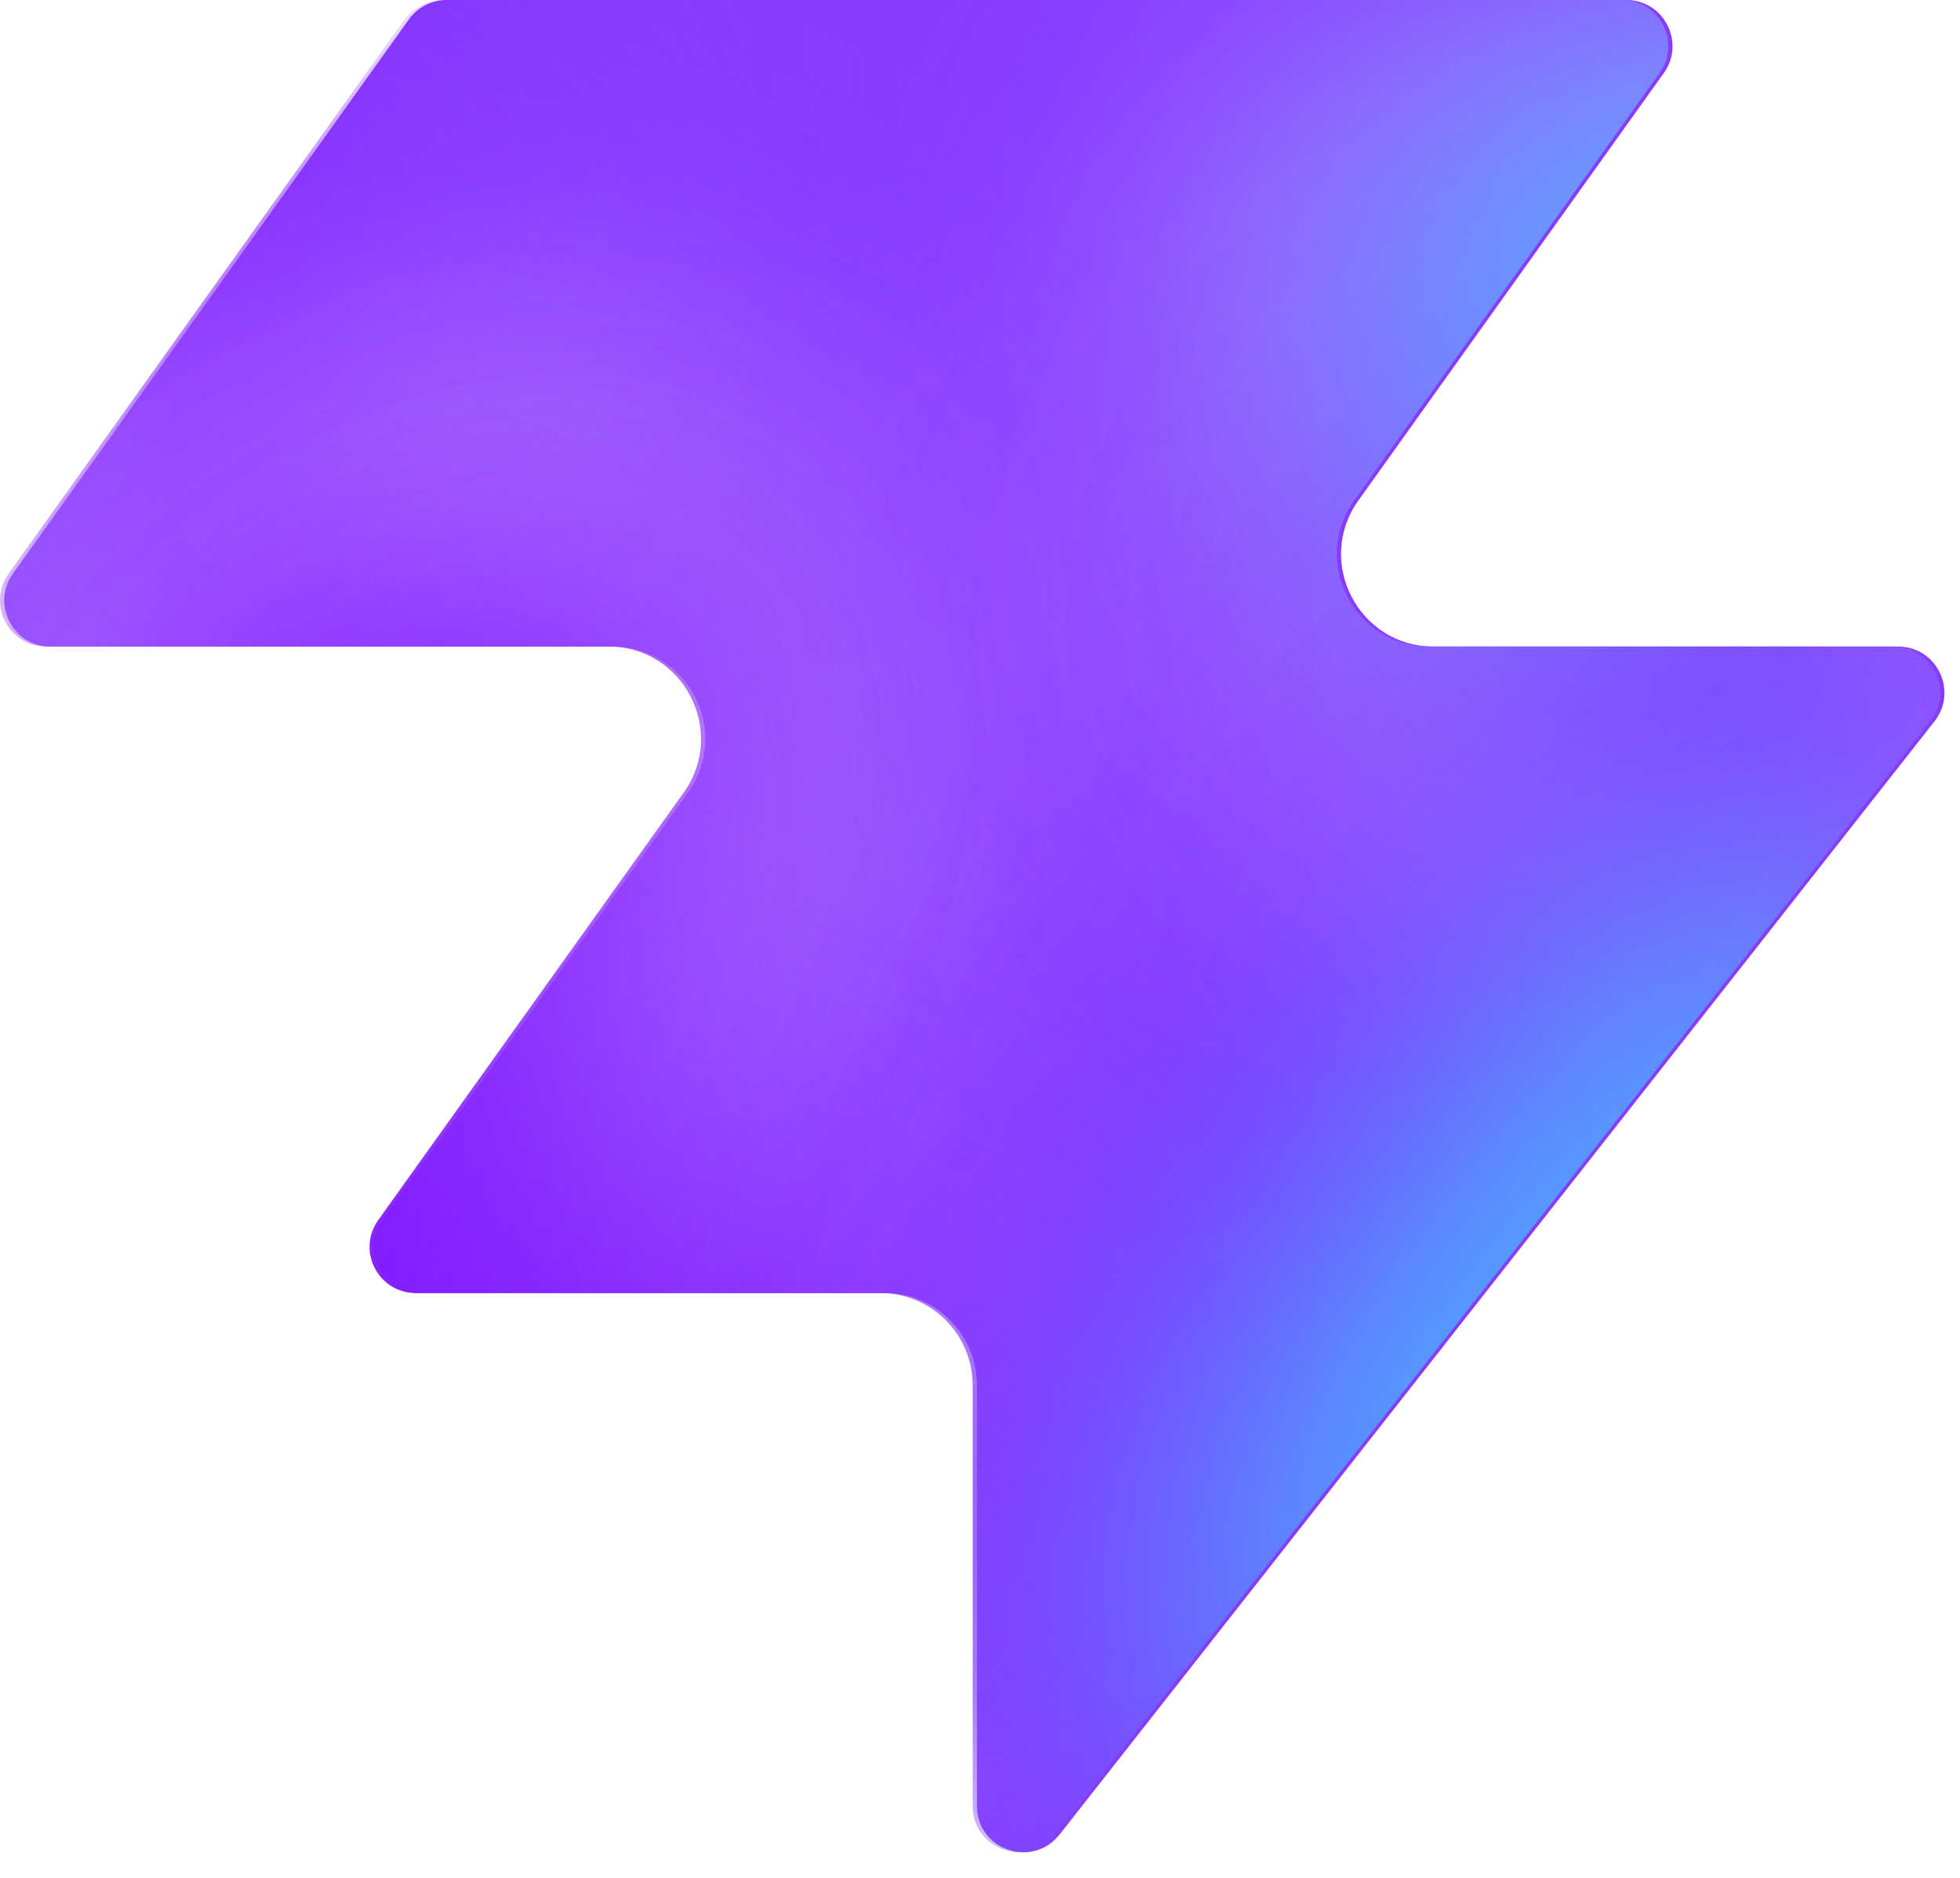
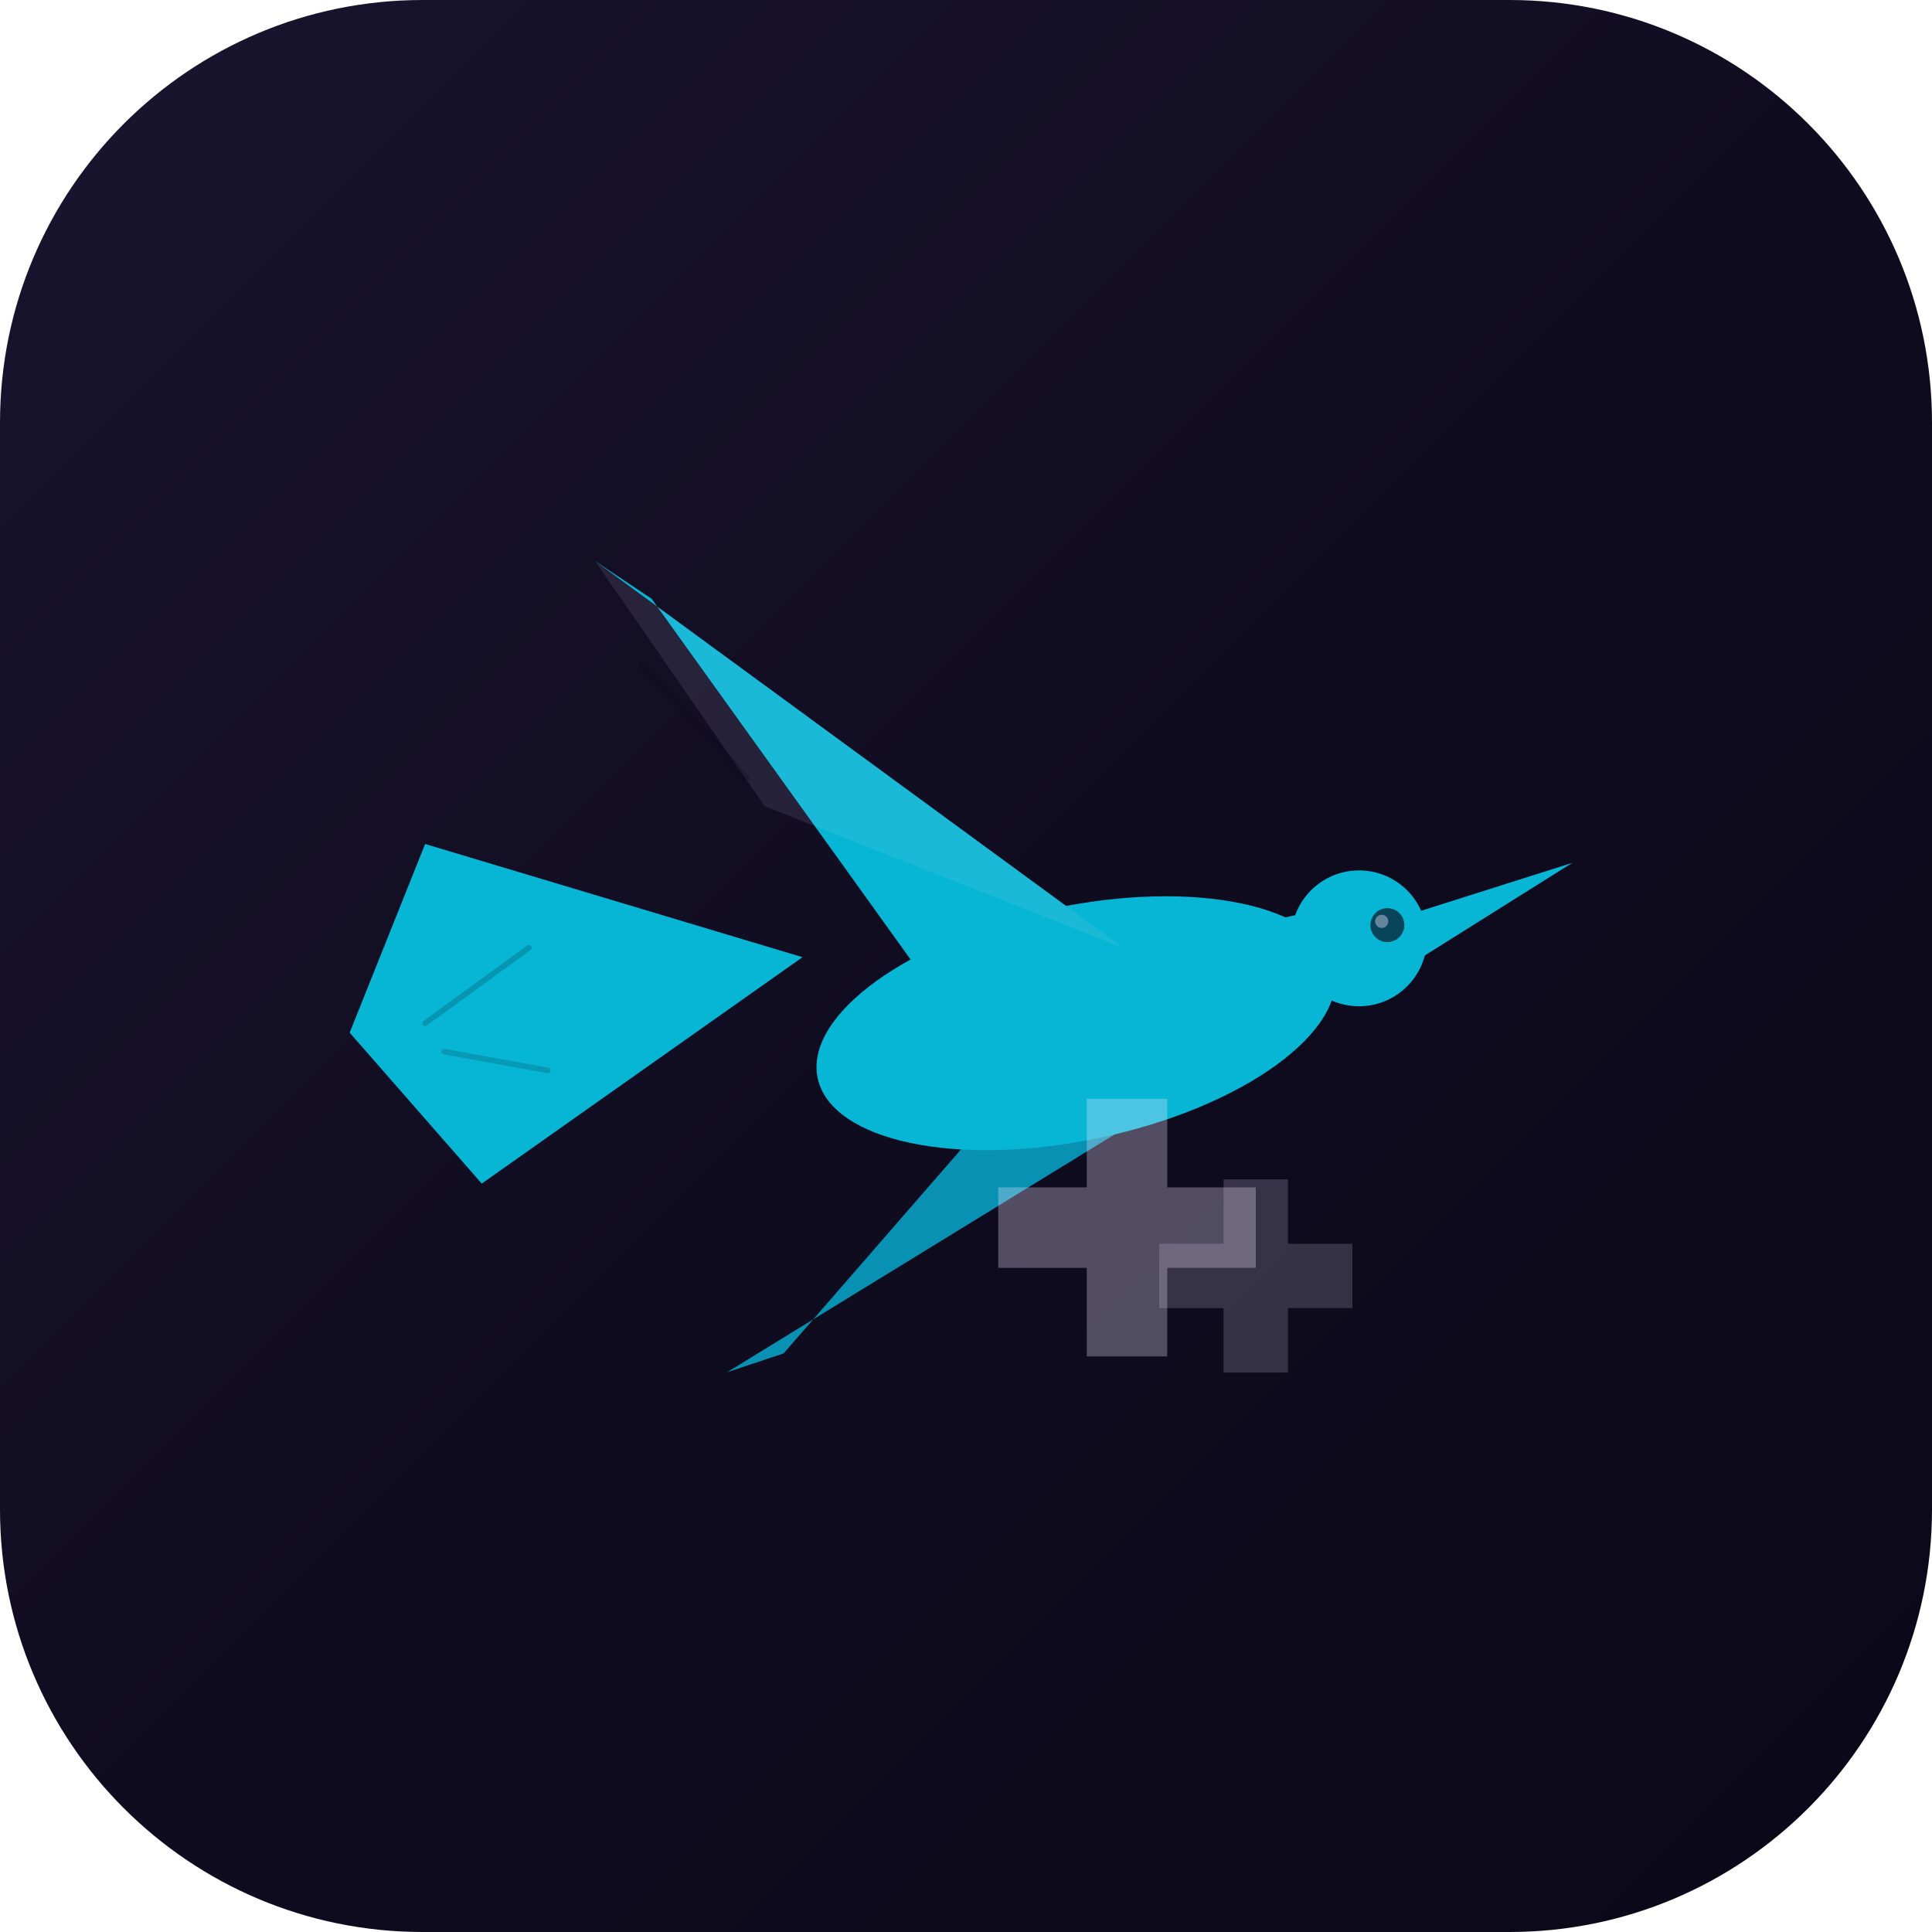
- <svg xmlns="http://www.w3.org/2000/svg" width="48" height="46" fill="none" viewBox="0 0 48 46">
-   <path fill="#863bff" d="M25.946 44.938c-.664.845-2.021.375-2.021-.698V33.937a2.26 2.26 0 0 0-2.262-2.262H10.287c-.92 0-1.456-1.04-.92-1.788l7.48-10.471c1.07-1.497 0-3.578-1.842-3.578H1.237c-.92 0-1.456-1.04-.92-1.788L10.013.474c.214-.297.556-.474.92-.474h28.894c.92 0 1.456 1.04.92 1.788l-7.48 10.471c-1.07 1.498 0 3.579 1.842 3.579h11.377c.943 0 1.473 1.088.89 1.83L25.947 44.94z" style="fill:#863bff;fill:color(display-p3 .525 .23 1);fill-opacity:1" />
-   <mask id="a" width="48" height="46" x="0" y="0" maskUnits="userSpaceOnUse" style="mask-type:alpha">
-     <path fill="#000" d="M25.842 44.938c-.664.844-2.021.375-2.021-.698V33.937a2.26 2.26 0 0 0-2.262-2.262H10.183c-.92 0-1.456-1.04-.92-1.788l7.48-10.471c1.07-1.498 0-3.579-1.842-3.579H1.133c-.92 0-1.456-1.04-.92-1.787L9.91.473c.214-.297.556-.474.92-.474h28.894c.92 0 1.456 1.04.92 1.788l-7.48 10.471c-1.07 1.498 0 3.578 1.842 3.578h11.377c.943 0 1.473 1.088.89 1.832L25.843 44.94z" style="fill:#000;fill-opacity:1" />
-   </mask>
-   <g mask="url(#a)">
-     <g filter="url(#b)">
-       <ellipse cx="5.508" cy="14.704" fill="#ede6ff" rx="5.508" ry="14.704" style="fill:#ede6ff;fill:color(display-p3 .927 .903 1);fill-opacity:1" transform="matrix(.00324 1 1 -.00324 -4.47 31.516)" />
-     </g>
-     <g filter="url(#c)">
-       <ellipse cx="10.399" cy="29.851" fill="#ede6ff" rx="10.399" ry="29.851" style="fill:#ede6ff;fill:color(display-p3 .927 .903 1);fill-opacity:1" transform="matrix(.00324 1 1 -.00324 -39.328 7.883)" />
-     </g>
-     <g filter="url(#d)">
-       <ellipse cx="5.508" cy="30.487" fill="#7e14ff" rx="5.508" ry="30.487" style="fill:#7e14ff;fill:color(display-p3 .492 .077 1);fill-opacity:1" transform="rotate(89.814 -25.913 -14.639)scale(1 -1)" />
-     </g>
-     <g filter="url(#e)">
-       <ellipse cx="5.508" cy="30.599" fill="#7e14ff" rx="5.508" ry="30.599" style="fill:#7e14ff;fill:color(display-p3 .492 .077 1);fill-opacity:1" transform="rotate(89.814 -32.644 -3.334)scale(1 -1)" />
-     </g>
-     <g filter="url(#f)">
-       <ellipse cx="5.508" cy="30.599" fill="#7e14ff" rx="5.508" ry="30.599" style="fill:#7e14ff;fill:color(display-p3 .492 .077 1);fill-opacity:1" transform="matrix(.00324 1 1 -.00324 -34.34 30.47)" />
-     </g>
-     <g filter="url(#g)">
-       <ellipse cx="14.072" cy="22.078" fill="#ede6ff" rx="14.072" ry="22.078" style="fill:#ede6ff;fill:color(display-p3 .927 .903 1);fill-opacity:1" transform="rotate(93.35 24.506 48.493)scale(-1 1)" />
-     </g>
-     <g filter="url(#h)">
-       <ellipse cx="3.47" cy="21.501" fill="#7e14ff" rx="3.47" ry="21.501" style="fill:#7e14ff;fill:color(display-p3 .492 .077 1);fill-opacity:1" transform="rotate(89.009 28.708 47.59)scale(-1 1)" />
-     </g>
-     <g filter="url(#i)">
-       <ellipse cx="3.47" cy="21.501" fill="#7e14ff" rx="3.47" ry="21.501" style="fill:#7e14ff;fill:color(display-p3 .492 .077 1);fill-opacity:1" transform="rotate(89.009 28.708 47.59)scale(-1 1)" />
-     </g>
-     <g filter="url(#j)">
-       <ellipse cx=".387" cy="8.972" fill="#7e14ff" rx="4.407" ry="29.108" style="fill:#7e14ff;fill:color(display-p3 .492 .077 1);fill-opacity:1" transform="rotate(39.51 .387 8.972)" />
-     </g>
-     <g filter="url(#k)">
-       <ellipse cx="47.523" cy="-6.092" fill="#7e14ff" rx="4.407" ry="29.108" style="fill:#7e14ff;fill:color(display-p3 .492 .077 1);fill-opacity:1" transform="rotate(37.892 47.523 -6.092)" />
-     </g>
-     <g filter="url(#l)">
-       <ellipse cx="41.412" cy="6.333" fill="#47bfff" rx="5.971" ry="9.665" style="fill:#47bfff;fill:color(display-p3 .28 .748 1);fill-opacity:1" transform="rotate(37.892 41.412 6.333)" />
-     </g>
-     <g filter="url(#m)">
-       <ellipse cx="-1.879" cy="38.332" fill="#7e14ff" rx="4.407" ry="29.108" style="fill:#7e14ff;fill:color(display-p3 .492 .077 1);fill-opacity:1" transform="rotate(37.892 -1.88 38.332)" />
-     </g>
-     <g filter="url(#n)">
-       <ellipse cx="-1.879" cy="38.332" fill="#7e14ff" rx="4.407" ry="29.108" style="fill:#7e14ff;fill:color(display-p3 .492 .077 1);fill-opacity:1" transform="rotate(37.892 -1.88 38.332)" />
-     </g>
-     <g filter="url(#o)">
-       <ellipse cx="35.651" cy="29.907" fill="#7e14ff" rx="4.407" ry="29.108" style="fill:#7e14ff;fill:color(display-p3 .492 .077 1);fill-opacity:1" transform="rotate(37.892 35.651 29.907)" />
-     </g>
-     <g filter="url(#p)">
-       <ellipse cx="38.418" cy="32.4" fill="#47bfff" rx="5.971" ry="15.297" style="fill:#47bfff;fill:color(display-p3 .28 .748 1);fill-opacity:1" transform="rotate(37.892 38.418 32.4)" />
-     </g>
+ <svg xmlns="http://www.w3.org/2000/svg" width="48" height="48" fill="none" viewBox="0 0 48 48">
+   <defs>
+     <linearGradient id="bg" x1="0" y1="0" x2="1" y2="1">
+       <stop offset="0%" stop-color="#1A1530" />
+       <stop offset="50%" stop-color="#100C20" />
+       <stop offset="100%" stop-color="#0A0818" />
+     </linearGradient>
+     <linearGradient id="dove" x1="4" y1="9" x2="36" y2="33" gradientUnits="userSpaceOnUse">
+       <stop offset="0%" stop-color="#A78BFA" />
+       <stop offset="22%" stop-color="#8B5CF6" />
+       <stop offset="50%" stop-color="#4F6BF6" />
+       <stop offset="80%" stop-color="#0EA5E9" />
+       <stop offset="100%" stop-color="#06B6D4" />
+     </linearGradient>
+     <linearGradient id="doveDeep" x1="4" y1="23" x2="36" y2="34" gradientUnits="userSpaceOnUse">
+       <stop offset="0%" stop-color="#7C3AED" />
+       <stop offset="50%" stop-color="#4361EE" />
+       <stop offset="100%" stop-color="#0891B2" />
+     </linearGradient>
+   </defs>
+   <rect width="48" height="48" rx="10.5" fill="url(#bg)" />
+   <g transform="translate(4, 5.5) scale(0.046875)">
+     <polygon points="340,390 140,330 100,430 170,510" fill="url(#dove)" />
+     <polygon points="520,475 300,610 330,600 430,485" fill="url(#doveDeep)" />
+     <ellipse cx="485" cy="425" rx="140" ry="62" transform="rotate(-12 485 425)" fill="url(#dove)" />
+     <polygon points="510,385 230,180 260,200 400,395" fill="url(#dove)" />
+     <polygon points="510,385 230,180 320,310" fill="#DDD6FE" opacity="0.1" />
+     <circle cx="635" cy="380" r="36" fill="url(#dove)" />
+     <polygon points="666,366 748,340 662,394" fill="url(#dove)" />
+     <ellipse cx="600" cy="393" rx="32" ry="24" transform="rotate(-25 600 393)" fill="url(#dove)" />
+     <line x1="310" y1="295" x2="255" y2="235" stroke="#0A0818" stroke-width="4" stroke-linecap="round" opacity="0.2" />
+     <line x1="195" y1="385" x2="140" y2="425" stroke="#0A0818" stroke-width="3" stroke-linecap="round" opacity="0.18" />
+     <line x1="205" y1="450" x2="150" y2="440" stroke="#0A0818" stroke-width="3" stroke-linecap="round" opacity="0.16" />
+     <circle cx="650" cy="373" r="9" fill="#0A0818" opacity="0.65" />
+     <circle cx="647" cy="371" r="3.5" fill="#EDE6FF" opacity="0.4" />
  </g>
-   <defs>
-     <filter id="b" width="60.045" height="41.654" x="-19.77" y="16.149" color-interpolation-filters="sRGB" filterUnits="userSpaceOnUse">
-       <feFlood flood-opacity="0" result="BackgroundImageFix" />
-       <feBlend in="SourceGraphic" in2="BackgroundImageFix" result="shape" />
-       <feGaussianBlur result="effect1_foregroundBlur_2002_17158" stdDeviation="7.659" />
-     </filter>
-     <filter id="c" width="90.34" height="51.437" x="-54.613" y="-7.533" color-interpolation-filters="sRGB" filterUnits="userSpaceOnUse">
-       <feFlood flood-opacity="0" result="BackgroundImageFix" />
-       <feBlend in="SourceGraphic" in2="BackgroundImageFix" result="shape" />
-       <feGaussianBlur result="effect1_foregroundBlur_2002_17158" stdDeviation="7.659" />
-     </filter>
-     <filter id="d" width="79.355" height="29.4" x="-49.64" y="2.03" color-interpolation-filters="sRGB" filterUnits="userSpaceOnUse">
-       <feFlood flood-opacity="0" result="BackgroundImageFix" />
-       <feBlend in="SourceGraphic" in2="BackgroundImageFix" result="shape" />
-       <feGaussianBlur result="effect1_foregroundBlur_2002_17158" stdDeviation="4.596" />
-     </filter>
-     <filter id="e" width="79.579" height="29.4" x="-45.045" y="20.029" color-interpolation-filters="sRGB" filterUnits="userSpaceOnUse">
-       <feFlood flood-opacity="0" result="BackgroundImageFix" />
-       <feBlend in="SourceGraphic" in2="BackgroundImageFix" result="shape" />
-       <feGaussianBlur result="effect1_foregroundBlur_2002_17158" stdDeviation="4.596" />
-     </filter>
-     <filter id="f" width="79.579" height="29.4" x="-43.513" y="21.178" color-interpolation-filters="sRGB" filterUnits="userSpaceOnUse">
-       <feFlood flood-opacity="0" result="BackgroundImageFix" />
-       <feBlend in="SourceGraphic" in2="BackgroundImageFix" result="shape" />
-       <feGaussianBlur result="effect1_foregroundBlur_2002_17158" stdDeviation="4.596" />
-     </filter>
-     <filter id="g" width="74.749" height="58.852" x="15.756" y="-17.901" color-interpolation-filters="sRGB" filterUnits="userSpaceOnUse">
-       <feFlood flood-opacity="0" result="BackgroundImageFix" />
-       <feBlend in="SourceGraphic" in2="BackgroundImageFix" result="shape" />
-       <feGaussianBlur result="effect1_foregroundBlur_2002_17158" stdDeviation="7.659" />
-     </filter>
-     <filter id="h" width="61.377" height="25.362" x="23.548" y="2.284" color-interpolation-filters="sRGB" filterUnits="userSpaceOnUse">
-       <feFlood flood-opacity="0" result="BackgroundImageFix" />
-       <feBlend in="SourceGraphic" in2="BackgroundImageFix" result="shape" />
-       <feGaussianBlur result="effect1_foregroundBlur_2002_17158" stdDeviation="4.596" />
-     </filter>
-     <filter id="i" width="61.377" height="25.362" x="23.548" y="2.284" color-interpolation-filters="sRGB" filterUnits="userSpaceOnUse">
-       <feFlood flood-opacity="0" result="BackgroundImageFix" />
-       <feBlend in="SourceGraphic" in2="BackgroundImageFix" result="shape" />
-       <feGaussianBlur result="effect1_foregroundBlur_2002_17158" stdDeviation="4.596" />
-     </filter>
-     <filter id="j" width="56.045" height="63.649" x="-27.636" y="-22.853" color-interpolation-filters="sRGB" filterUnits="userSpaceOnUse">
-       <feFlood flood-opacity="0" result="BackgroundImageFix" />
-       <feBlend in="SourceGraphic" in2="BackgroundImageFix" result="shape" />
-       <feGaussianBlur result="effect1_foregroundBlur_2002_17158" stdDeviation="4.596" />
-     </filter>
-     <filter id="k" width="54.814" height="64.646" x="20.116" y="-38.415" color-interpolation-filters="sRGB" filterUnits="userSpaceOnUse">
-       <feFlood flood-opacity="0" result="BackgroundImageFix" />
-       <feBlend in="SourceGraphic" in2="BackgroundImageFix" result="shape" />
-       <feGaussianBlur result="effect1_foregroundBlur_2002_17158" stdDeviation="4.596" />
-     </filter>
-     <filter id="l" width="33.541" height="35.313" x="24.641" y="-11.323" color-interpolation-filters="sRGB" filterUnits="userSpaceOnUse">
-       <feFlood flood-opacity="0" result="BackgroundImageFix" />
-       <feBlend in="SourceGraphic" in2="BackgroundImageFix" result="shape" />
-       <feGaussianBlur result="effect1_foregroundBlur_2002_17158" stdDeviation="4.596" />
-     </filter>
-     <filter id="m" width="54.814" height="64.646" x="-29.286" y="6.009" color-interpolation-filters="sRGB" filterUnits="userSpaceOnUse">
-       <feFlood flood-opacity="0" result="BackgroundImageFix" />
-       <feBlend in="SourceGraphic" in2="BackgroundImageFix" result="shape" />
-       <feGaussianBlur result="effect1_foregroundBlur_2002_17158" stdDeviation="4.596" />
-     </filter>
-     <filter id="n" width="54.814" height="64.646" x="-29.286" y="6.009" color-interpolation-filters="sRGB" filterUnits="userSpaceOnUse">
-       <feFlood flood-opacity="0" result="BackgroundImageFix" />
-       <feBlend in="SourceGraphic" in2="BackgroundImageFix" result="shape" />
-       <feGaussianBlur result="effect1_foregroundBlur_2002_17158" stdDeviation="4.596" />
-     </filter>
-     <filter id="o" width="54.814" height="64.646" x="8.244" y="-2.416" color-interpolation-filters="sRGB" filterUnits="userSpaceOnUse">
-       <feFlood flood-opacity="0" result="BackgroundImageFix" />
-       <feBlend in="SourceGraphic" in2="BackgroundImageFix" result="shape" />
-       <feGaussianBlur result="effect1_foregroundBlur_2002_17158" stdDeviation="4.596" />
-     </filter>
-     <filter id="p" width="39.409" height="43.623" x="18.713" y="10.588" color-interpolation-filters="sRGB" filterUnits="userSpaceOnUse">
-       <feFlood flood-opacity="0" result="BackgroundImageFix" />
-       <feBlend in="SourceGraphic" in2="BackgroundImageFix" result="shape" />
-       <feGaussianBlur result="effect1_foregroundBlur_2002_17158" stdDeviation="4.596" />
-     </filter>
-   </defs>
+   <g transform="translate(28, 30.5)" opacity="0.3">
+     <path d="M-1,-3.2 L1,-3.2 L1,-1 L3.2,-1 L3.2,1 L1,1 L1,3.2 L-1,3.2 L-1,1 L-3.2,1 L-3.2,-1 L-1,-1 Z" fill="#EDE6FF" />
+   </g>
+   <g transform="translate(31.2, 31.7)" opacity="0.18">
+     <path d="M-0.8,-2.4 L0.8,-2.4 L0.8,-0.8 L2.4,-0.8 L2.4,0.8 L0.8,0.8 L0.8,2.4 L-0.8,2.4 L-0.8,0.8 L-2.4,0.8 L-2.4,-0.8 L-0.8,-0.8 Z" fill="#EDE6FF" />
+   </g>
</svg>
